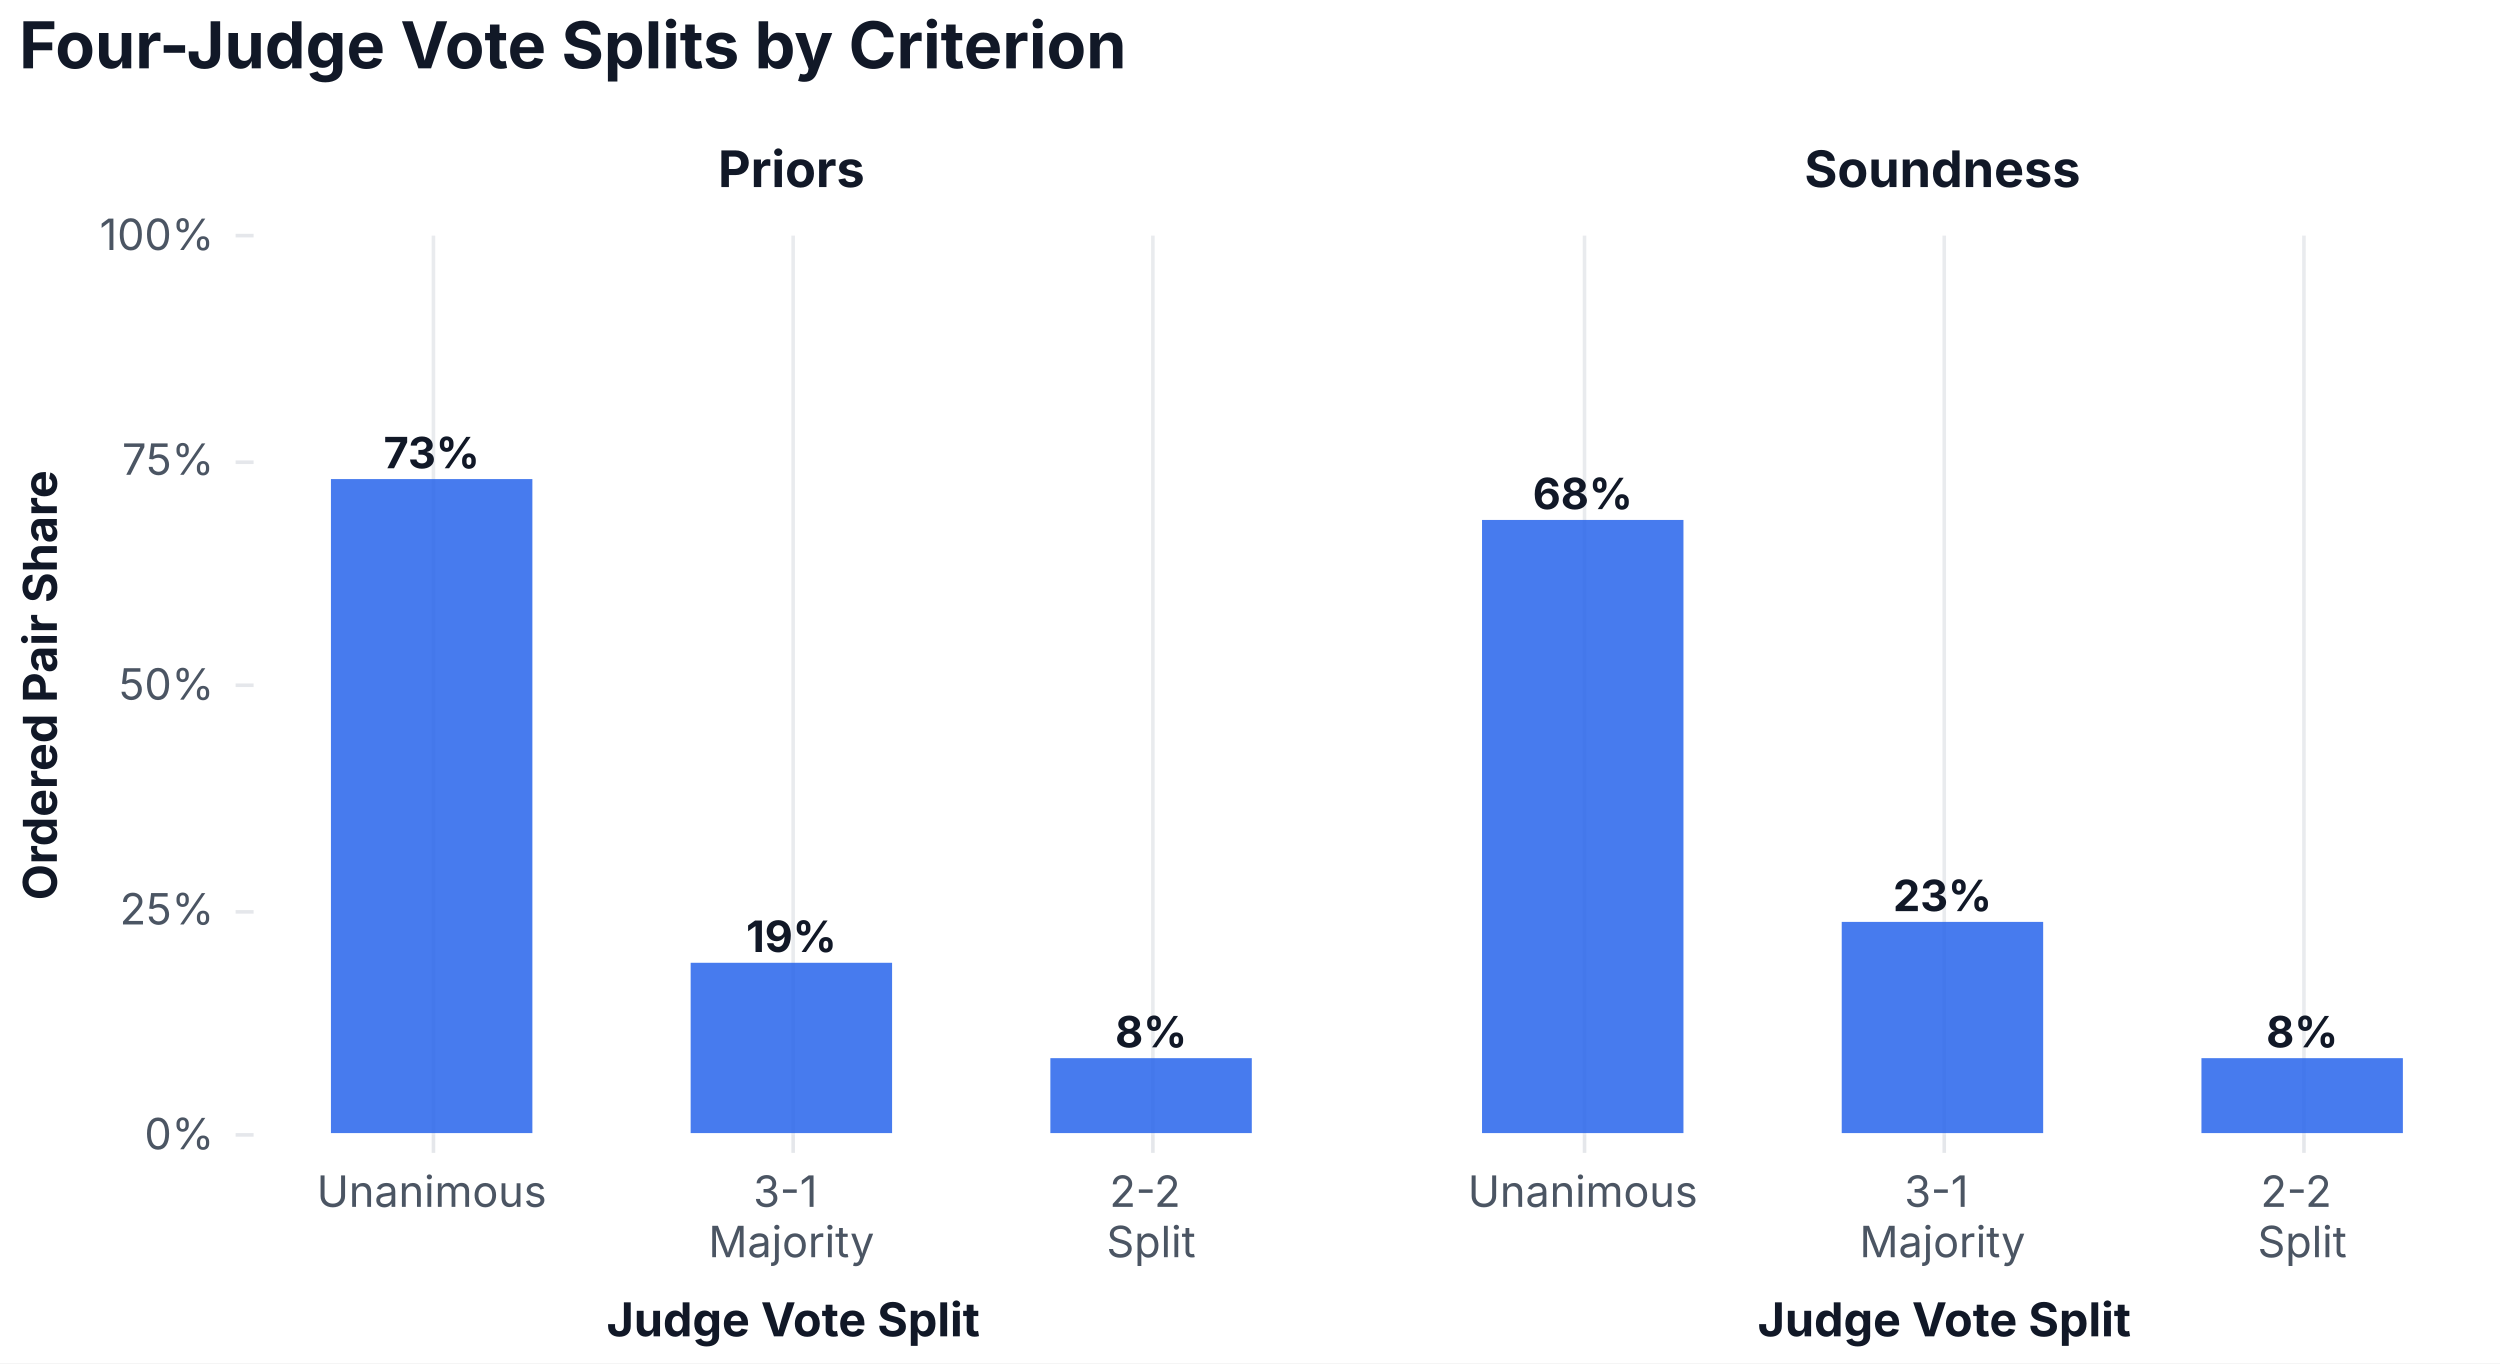
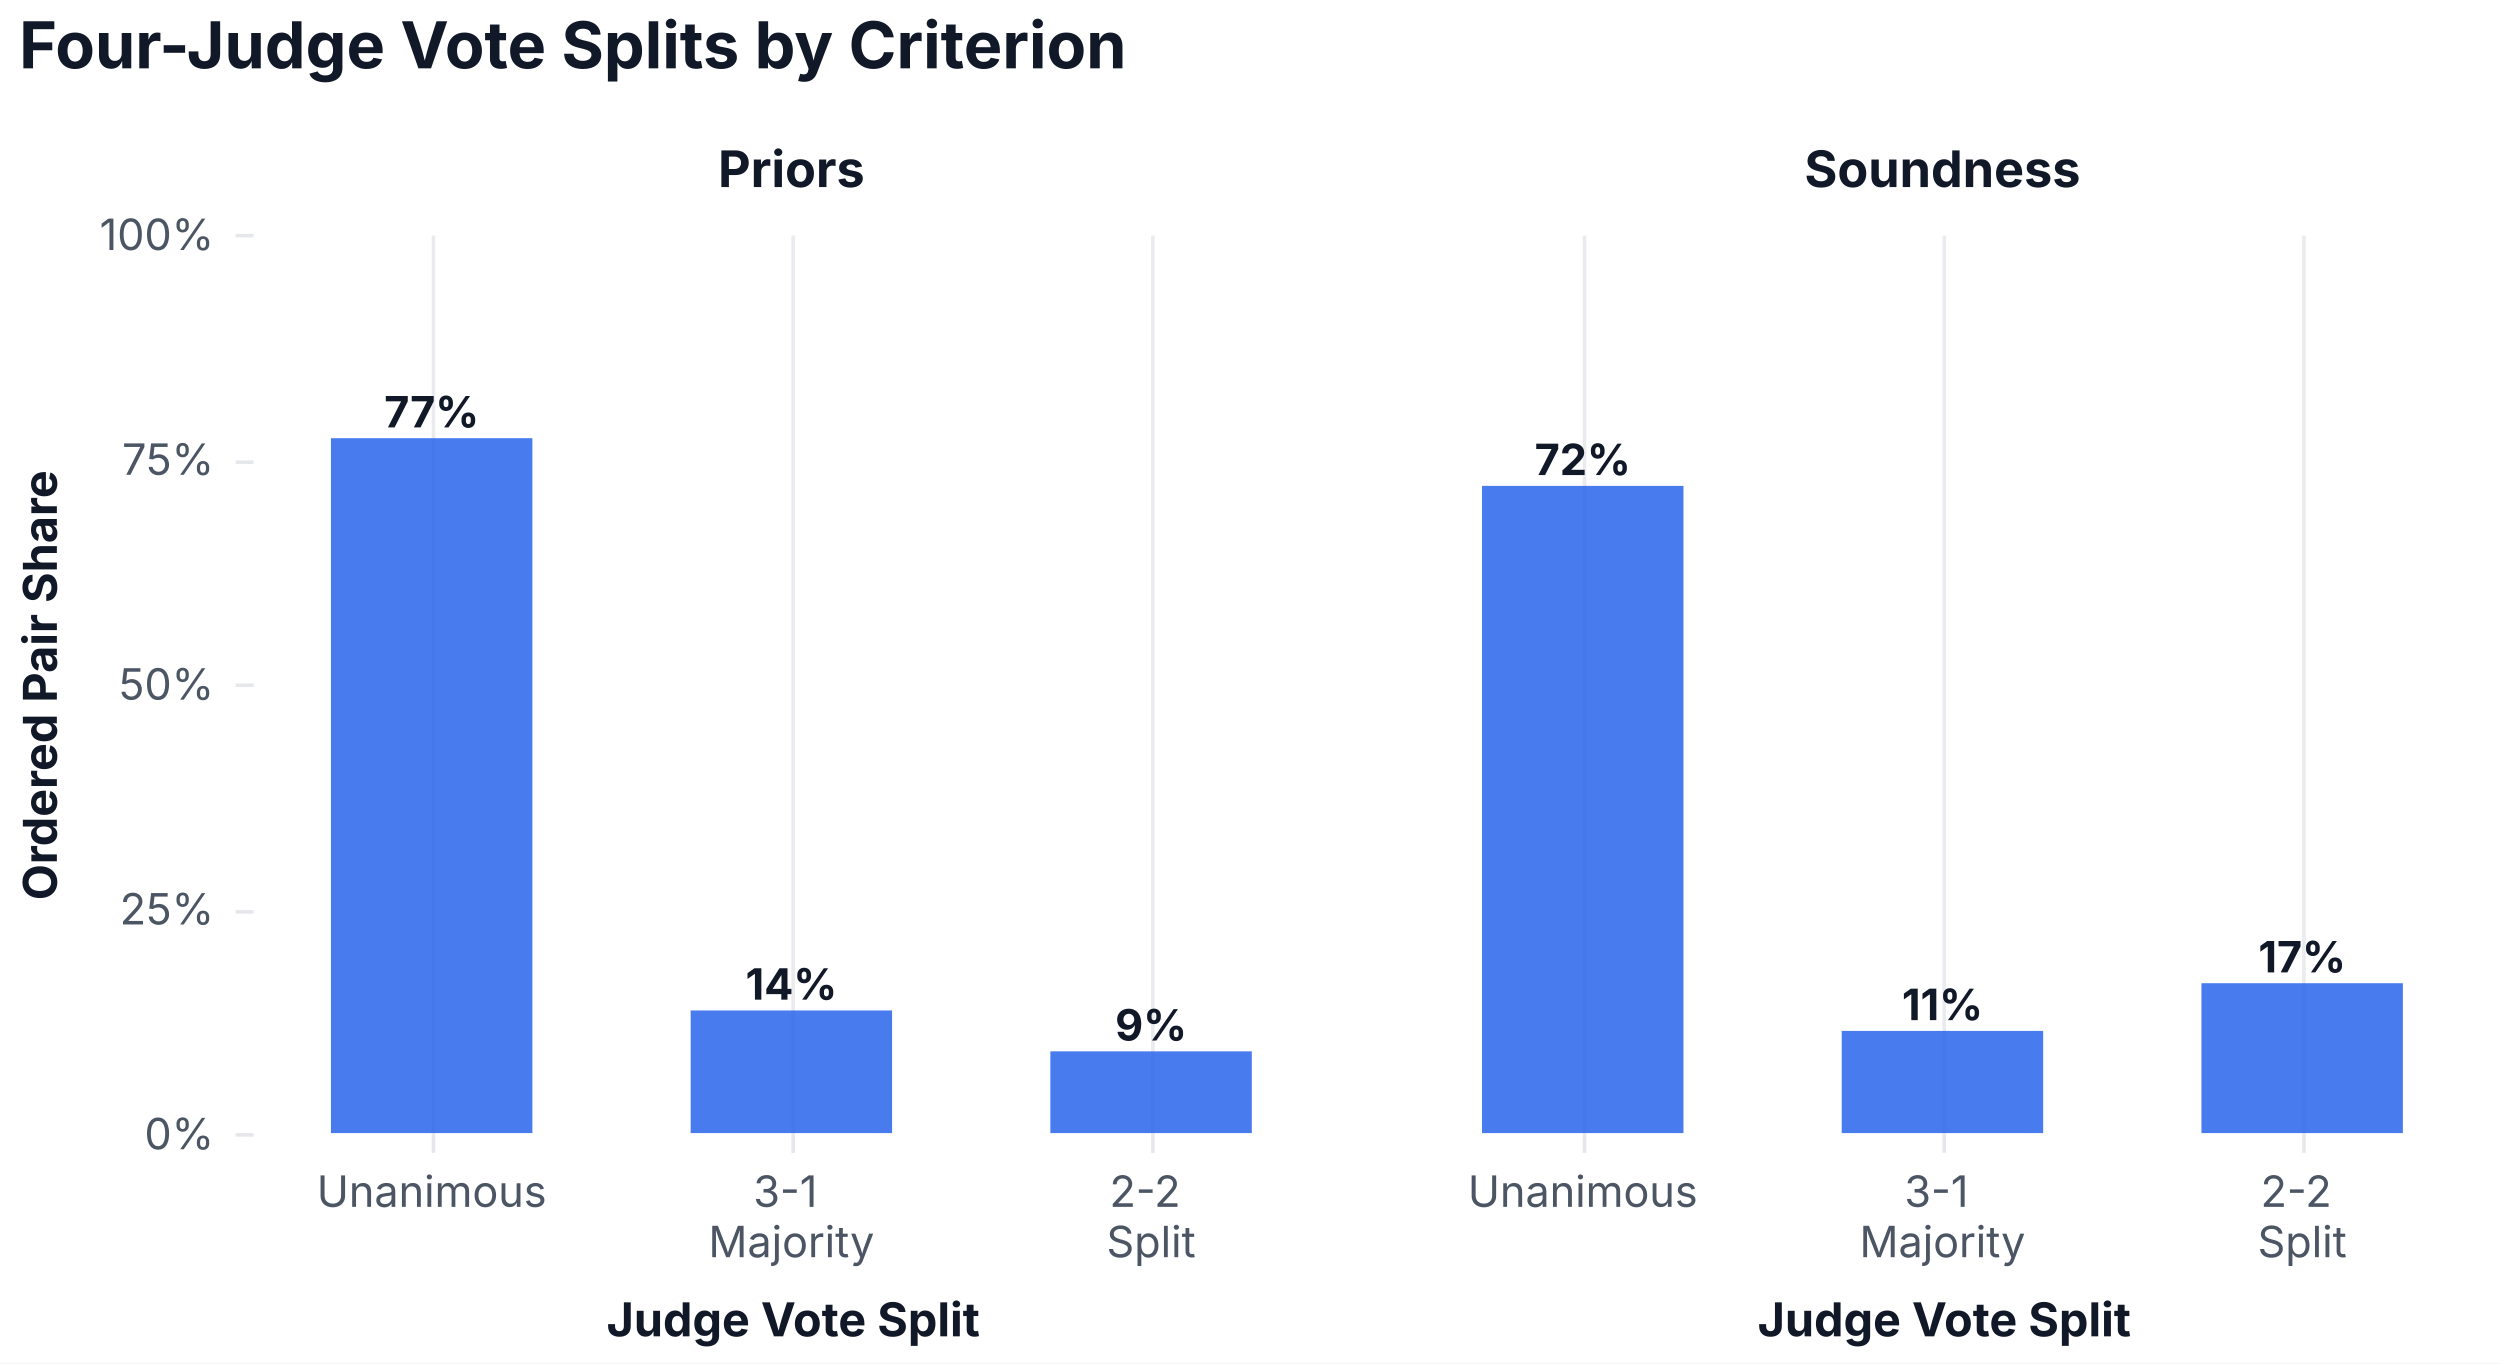
<svg xmlns="http://www.w3.org/2000/svg" version="1.1" class="marks" width="695" height="379" viewBox="0 0 695 379">
  <rect width="695" height="379" fill="white" />
  <g fill="none" stroke-miterlimit="10" transform="translate(70,65)">
    <g class="mark-group role-frame root" role="graphics-object" aria-roledescription="group mark container">
      <g transform="translate(0,0)">
        <path class="background" aria-hidden="true" d="M0,0h0v0h0Z" />
        <g>
          <g class="mark-group role-row-header row_header" role="graphics-object" aria-roledescription="group mark container">
            <g transform="translate(0,0)">
              <path class="background" aria-hidden="true" d="M0,0h0v250h0Z" />
              <g>
                <g class="mark-group role-axis" role="graphics-symbol" aria-roledescription="axis" aria-label="Y-axis titled 'Ordered Pair Share' for a linear scale with values from 0 to 100">
                  <g transform="translate(0.5,0.5)">
                    <path class="background" aria-hidden="true" d="M0,0h0v0h0Z" pointer-events="none" />
                    <g>
                      <g class="mark-rule role-axis-tick" pointer-events="none">
                        <line transform="translate(0,250)" x2="-5" y2="0" stroke="#e5e7eb" stroke-width="1" opacity="1" />
                        <line transform="translate(0,188)" x2="-5" y2="0" stroke="#e5e7eb" stroke-width="1" opacity="1" />
                        <line transform="translate(0,125)" x2="-5" y2="0" stroke="#e5e7eb" stroke-width="1" opacity="1" />
                        <line transform="translate(0,63)" x2="-5" y2="0" stroke="#e5e7eb" stroke-width="1" opacity="1" />
                        <line transform="translate(0,0)" x2="-5" y2="0" stroke="#e5e7eb" stroke-width="1" opacity="1" />
                      </g>
                      <g class="mark-text role-axis-label" pointer-events="none">
                        <text text-anchor="end" transform="translate(-11,254)" font-family="Inter, system-ui, sans-serif" font-size="12px" fill="#4b5563" opacity="1">0%</text>
                        <text text-anchor="end" transform="translate(-11,191.5)" font-family="Inter, system-ui, sans-serif" font-size="12px" fill="#4b5563" opacity="1">25%</text>
                        <text text-anchor="end" transform="translate(-11,129)" font-family="Inter, system-ui, sans-serif" font-size="12px" fill="#4b5563" opacity="1">50%</text>
                        <text text-anchor="end" transform="translate(-11,66.5)" font-family="Inter, system-ui, sans-serif" font-size="12px" fill="#4b5563" opacity="1">75%</text>
                        <text text-anchor="end" transform="translate(-11,4)" font-family="Inter, system-ui, sans-serif" font-size="12px" fill="#4b5563" opacity="1">100%</text>
                      </g>
                      <g class="mark-text role-axis-title" pointer-events="none">
                        <text text-anchor="middle" transform="translate(-51.69141,125) rotate(-90) translate(0,-3)" font-family="Inter, system-ui, sans-serif" font-size="13px" font-weight="bold" fill="#111827" opacity="1">Ordered Pair Share</text>
                      </g>
                    </g>
                    <path class="foreground" aria-hidden="true" d="" pointer-events="none" display="none" />
                  </g>
                </g>
              </g>
              <path class="foreground" aria-hidden="true" d="" display="none" />
            </g>
          </g>
          <g class="mark-group role-column-header column_header" role="graphics-object" aria-roledescription="group mark container">
            <g transform="translate(0,0)">
              <path class="background" aria-hidden="true" d="M0,0h300v0h-300Z" />
              <g>
                <g class="mark-group role-title">
                  <g transform="translate(150,-24)">
                    <path class="background" aria-hidden="true" d="M0,0h0v0h0Z" pointer-events="none" />
                    <g>
                      <g class="mark-text role-title-text" role="graphics-symbol" aria-roledescription="title" aria-label="Title text 'Priors'" pointer-events="none">
                        <text text-anchor="middle" transform="translate(0,11)" font-family="Inter, system-ui, sans-serif" font-size="14px" font-weight="bold" fill="#111827" opacity="1">Priors</text>
                      </g>
                    </g>
                    <path class="foreground" aria-hidden="true" d="" pointer-events="none" display="none" />
                  </g>
                </g>
              </g>
              <path class="foreground" aria-hidden="true" d="" display="none" />
            </g>
            <g transform="translate(320,0)">
              <path class="background" aria-hidden="true" d="M0,0h300v0h-300Z" />
              <g>
                <g class="mark-group role-title">
                  <g transform="translate(150,-24)">
                    <path class="background" aria-hidden="true" d="M0,0h0v0h0Z" pointer-events="none" />
                    <g>
                      <g class="mark-text role-title-text" role="graphics-symbol" aria-roledescription="title" aria-label="Title text 'Soundness'" pointer-events="none">
                        <text text-anchor="middle" transform="translate(0,11)" font-family="Inter, system-ui, sans-serif" font-size="14px" font-weight="bold" fill="#111827" opacity="1">Soundness</text>
                      </g>
                    </g>
                    <path class="foreground" aria-hidden="true" d="" pointer-events="none" display="none" />
                  </g>
                </g>
              </g>
              <path class="foreground" aria-hidden="true" d="" display="none" />
            </g>
          </g>
          <g class="mark-group role-column-footer column_footer" role="graphics-object" aria-roledescription="group mark container">
            <g transform="translate(0,250)">
              <path class="background" aria-hidden="true" d="M0,0h300v0h-300Z" />
              <g>
                <g class="mark-group role-axis" role="graphics-symbol" aria-roledescription="axis" aria-label="X-axis titled 'Judge Vote Split' for a discrete scale with 3 values: Unanimous, 3-1 Majority, 2-2 Split">
                  <g transform="translate(0.5,0.5)">
                    <path class="background" aria-hidden="true" d="M0,0h0v0h0Z" pointer-events="none" />
                    <g>
                      <g class="mark-rule role-axis-tick" pointer-events="none">
                        <line transform="translate(50,0)" x2="0" y2="5" stroke="#e5e7eb" stroke-width="1" opacity="1" />
                        <line transform="translate(150,0)" x2="0" y2="5" stroke="#e5e7eb" stroke-width="1" opacity="1" />
                        <line transform="translate(250,0)" x2="0" y2="5" stroke="#e5e7eb" stroke-width="1" opacity="1" />
                      </g>
                      <g class="mark-text role-axis-label" pointer-events="none">
                        <text text-anchor="middle" transform="translate(49.5,20)" font-family="Inter, system-ui, sans-serif" font-size="12px" fill="#4b5563" opacity="1">Unanimous</text>
                        <text text-anchor="middle" transform="translate(149.5,20)" font-family="Inter, system-ui, sans-serif" font-size="12px" fill="#4b5563" opacity="1">
                          <tspan>3-1</tspan>
                          <tspan x="0" dy="14">Majority</tspan>
                        </text>
                        <text text-anchor="middle" transform="translate(249.5,20)" font-family="Inter, system-ui, sans-serif" font-size="12px" fill="#4b5563" opacity="1">
                          <tspan>2-2</tspan>
                          <tspan x="0" dy="14">Split</tspan>
                        </text>
                      </g>
                      <g class="mark-text role-axis-title" pointer-events="none">
                        <text text-anchor="middle" transform="translate(150,56)" font-family="Inter, system-ui, sans-serif" font-size="13px" font-weight="bold" fill="#111827" opacity="1">Judge Vote Split</text>
                      </g>
                    </g>
                    <path class="foreground" aria-hidden="true" d="" pointer-events="none" display="none" />
                  </g>
                </g>
              </g>
              <path class="foreground" aria-hidden="true" d="" display="none" />
            </g>
            <g transform="translate(320,250)">
              <path class="background" aria-hidden="true" d="M0,0h300v0h-300Z" />
              <g>
                <g class="mark-group role-axis" role="graphics-symbol" aria-roledescription="axis" aria-label="X-axis titled 'Judge Vote Split' for a discrete scale with 3 values: Unanimous, 3-1 Majority, 2-2 Split">
                  <g transform="translate(0.5,0.5)">
                    <path class="background" aria-hidden="true" d="M0,0h0v0h0Z" pointer-events="none" />
                    <g>
                      <g class="mark-rule role-axis-tick" pointer-events="none">
                        <line transform="translate(50,0)" x2="0" y2="5" stroke="#e5e7eb" stroke-width="1" opacity="1" />
                        <line transform="translate(150,0)" x2="0" y2="5" stroke="#e5e7eb" stroke-width="1" opacity="1" />
                        <line transform="translate(250,0)" x2="0" y2="5" stroke="#e5e7eb" stroke-width="1" opacity="1" />
                      </g>
                      <g class="mark-text role-axis-label" pointer-events="none">
                        <text text-anchor="middle" transform="translate(49.5,20)" font-family="Inter, system-ui, sans-serif" font-size="12px" fill="#4b5563" opacity="1">Unanimous</text>
                        <text text-anchor="middle" transform="translate(149.5,20)" font-family="Inter, system-ui, sans-serif" font-size="12px" fill="#4b5563" opacity="1">
                          <tspan>3-1</tspan>
                          <tspan x="0" dy="14">Majority</tspan>
                        </text>
                        <text text-anchor="middle" transform="translate(249.5,20)" font-family="Inter, system-ui, sans-serif" font-size="12px" fill="#4b5563" opacity="1">
                          <tspan>2-2</tspan>
                          <tspan x="0" dy="14">Split</tspan>
                        </text>
                      </g>
                      <g class="mark-text role-axis-title" pointer-events="none">
                        <text text-anchor="middle" transform="translate(150,56)" font-family="Inter, system-ui, sans-serif" font-size="13px" font-weight="bold" fill="#111827" opacity="1">Judge Vote Split</text>
                      </g>
                    </g>
                    <path class="foreground" aria-hidden="true" d="" pointer-events="none" display="none" />
                  </g>
                </g>
              </g>
              <path class="foreground" aria-hidden="true" d="" display="none" />
            </g>
          </g>
          <g class="mark-group role-scope cell" role="graphics-object" aria-roledescription="group mark container">
            <g transform="translate(0,0)">
              <path class="background" aria-hidden="true" d="M0,0h300v250h-300Z" />
              <g>
                <g class="mark-group role-axis" aria-hidden="true">
                  <g transform="translate(0.5,250.5)">
                    <path class="background" aria-hidden="true" d="M0,0h0v0h0Z" pointer-events="none" />
                    <g>
                      <g class="mark-rule role-axis-grid" pointer-events="none">
                        <line transform="translate(50,-250)" x2="0" y2="250" stroke="#e5e7eb" stroke-opacity="0.85" stroke-width="1" opacity="1" />
                        <line transform="translate(150,-250)" x2="0" y2="250" stroke="#e5e7eb" stroke-opacity="0.85" stroke-width="1" opacity="1" />
                        <line transform="translate(250,-250)" x2="0" y2="250" stroke="#e5e7eb" stroke-opacity="0.85" stroke-width="1" opacity="1" />
                      </g>
                    </g>
                    <path class="foreground" aria-hidden="true" d="" pointer-events="none" display="none" />
                  </g>
                </g>
                <g class="mark-rect role-mark child_layer_0_marks" role="graphics-object" aria-roledescription="rect mark container">
-                   <path aria-label="Judge Vote Split: Unanimous; Ordered Pair Share: 72.7272727273" role="graphics-symbol" aria-roledescription="bar" d="M22,68.182h56v181.818h-56Z" fill="#2563eb" opacity="0.84" />
-                   <path aria-label="Judge Vote Split: 3-1 Majority; Ordered Pair Share: 18.9393939394" role="graphics-symbol" aria-roledescription="bar" d="M122,202.652h56v47.348h-56Z" fill="#2563eb" opacity="0.84" />
-                   <path aria-label="Judge Vote Split: 2-2 Split; Ordered Pair Share: 8.33333333333" role="graphics-symbol" aria-roledescription="bar" d="M222,229.167h56v20.833h-56Z" fill="#2563eb" opacity="0.84" />
+                   <path aria-label="Judge Vote Split: Unanimous; Ordered Pair Share: 77.2727272727" role="graphics-symbol" aria-roledescription="bar" d="M22,56.818h56v193.182h-56Z" fill="#2563eb" opacity="0.84" />
+                   <path aria-label="Judge Vote Split: 3-1 Majority; Ordered Pair Share: 13.6363636364" role="graphics-symbol" aria-roledescription="bar" d="M122,215.909h56v34.091h-56Z" fill="#2563eb" opacity="0.84" />
+                   <path aria-label="Judge Vote Split: 2-2 Split; Ordered Pair Share: 9.09090909091" role="graphics-symbol" aria-roledescription="bar" d="M222,227.273h56v22.727h-56Z" fill="#2563eb" opacity="0.84" />
                </g>
                <g class="mark-text role-mark child_layer_1_marks" role="graphics-object" aria-roledescription="text mark container">
-                   <text aria-label="Judge Vote Split: Unanimous; Ordered Pair Share: 72.7272727273; percentage_label: 73%" role="graphics-symbol" aria-roledescription="text mark" text-anchor="middle" transform="translate(50,65.18182)" font-family="Inter, system-ui, sans-serif" font-size="12px" font-weight="bold" fill="#111827">73%</text>
-                   <text aria-label="Judge Vote Split: 3-1 Majority; Ordered Pair Share: 18.9393939394; percentage_label: 19%" role="graphics-symbol" aria-roledescription="text mark" text-anchor="middle" transform="translate(150,199.6515)" font-family="Inter, system-ui, sans-serif" font-size="12px" font-weight="bold" fill="#111827">19%</text>
-                   <text aria-label="Judge Vote Split: 2-2 Split; Ordered Pair Share: 8.33333333333; percentage_label: 8%" role="graphics-symbol" aria-roledescription="text mark" text-anchor="middle" transform="translate(250,226.1667)" font-family="Inter, system-ui, sans-serif" font-size="12px" font-weight="bold" fill="#111827">8%</text>
+                   <text aria-label="Judge Vote Split: Unanimous; Ordered Pair Share: 77.2727272727; percentage_label: 77%" role="graphics-symbol" aria-roledescription="text mark" text-anchor="middle" transform="translate(50,53.81818)" font-family="Inter, system-ui, sans-serif" font-size="12px" font-weight="bold" fill="#111827">77%</text>
+                   <text aria-label="Judge Vote Split: 3-1 Majority; Ordered Pair Share: 13.6363636364; percentage_label: 14%" role="graphics-symbol" aria-roledescription="text mark" text-anchor="middle" transform="translate(150,212.9091)" font-family="Inter, system-ui, sans-serif" font-size="12px" font-weight="bold" fill="#111827">14%</text>
+                   <text aria-label="Judge Vote Split: 2-2 Split; Ordered Pair Share: 9.09090909091; percentage_label: 9%" role="graphics-symbol" aria-roledescription="text mark" text-anchor="middle" transform="translate(250,224.2727)" font-family="Inter, system-ui, sans-serif" font-size="12px" font-weight="bold" fill="#111827">9%</text>
                </g>
              </g>
              <path class="foreground" aria-hidden="true" d="" display="none" />
            </g>
            <g transform="translate(320,0)">
              <path class="background" aria-hidden="true" d="M0,0h300v250h-300Z" />
              <g>
                <g class="mark-group role-axis" aria-hidden="true">
                  <g transform="translate(0.5,250.5)">
                    <path class="background" aria-hidden="true" d="M0,0h0v0h0Z" pointer-events="none" />
                    <g>
                      <g class="mark-rule role-axis-grid" pointer-events="none">
                        <line transform="translate(50,-250)" x2="0" y2="250" stroke="#e5e7eb" stroke-opacity="0.85" stroke-width="1" opacity="1" />
                        <line transform="translate(150,-250)" x2="0" y2="250" stroke="#e5e7eb" stroke-opacity="0.85" stroke-width="1" opacity="1" />
                        <line transform="translate(250,-250)" x2="0" y2="250" stroke="#e5e7eb" stroke-opacity="0.85" stroke-width="1" opacity="1" />
                      </g>
                    </g>
                    <path class="foreground" aria-hidden="true" d="" pointer-events="none" display="none" />
                  </g>
                </g>
                <g class="mark-rect role-mark child_layer_0_marks" role="graphics-object" aria-roledescription="rect mark container">
-                   <path aria-label="Judge Vote Split: Unanimous; Ordered Pair Share: 68.1818181818" role="graphics-symbol" aria-roledescription="bar" d="M22,79.545h56v170.455h-56Z" fill="#2563eb" opacity="0.84" />
-                   <path aria-label="Judge Vote Split: 3-1 Majority; Ordered Pair Share: 23.4848484848" role="graphics-symbol" aria-roledescription="bar" d="M122,191.288h56v58.712h-56Z" fill="#2563eb" opacity="0.84" />
-                   <path aria-label="Judge Vote Split: 2-2 Split; Ordered Pair Share: 8.33333333333" role="graphics-symbol" aria-roledescription="bar" d="M222,229.167h56v20.833h-56Z" fill="#2563eb" opacity="0.84" />
+                   <path aria-label="Judge Vote Split: Unanimous; Ordered Pair Share: 71.9696969697" role="graphics-symbol" aria-roledescription="bar" d="M22,70.076h56v179.924h-56Z" fill="#2563eb" opacity="0.84" />
+                   <path aria-label="Judge Vote Split: 3-1 Majority; Ordered Pair Share: 11.3636363636" role="graphics-symbol" aria-roledescription="bar" d="M122,221.591h56v28.409h-56Z" fill="#2563eb" opacity="0.84" />
+                   <path aria-label="Judge Vote Split: 2-2 Split; Ordered Pair Share: 16.6666666667" role="graphics-symbol" aria-roledescription="bar" d="M222,208.333h56v41.667h-56Z" fill="#2563eb" opacity="0.84" />
                </g>
                <g class="mark-text role-mark child_layer_1_marks" role="graphics-object" aria-roledescription="text mark container">
-                   <text aria-label="Judge Vote Split: Unanimous; Ordered Pair Share: 68.1818181818; percentage_label: 68%" role="graphics-symbol" aria-roledescription="text mark" text-anchor="middle" transform="translate(50,76.54545)" font-family="Inter, system-ui, sans-serif" font-size="12px" font-weight="bold" fill="#111827">68%</text>
-                   <text aria-label="Judge Vote Split: 3-1 Majority; Ordered Pair Share: 23.4848484848; percentage_label: 23%" role="graphics-symbol" aria-roledescription="text mark" text-anchor="middle" transform="translate(150,188.2879)" font-family="Inter, system-ui, sans-serif" font-size="12px" font-weight="bold" fill="#111827">23%</text>
-                   <text aria-label="Judge Vote Split: 2-2 Split; Ordered Pair Share: 8.33333333333; percentage_label: 8%" role="graphics-symbol" aria-roledescription="text mark" text-anchor="middle" transform="translate(250,226.1667)" font-family="Inter, system-ui, sans-serif" font-size="12px" font-weight="bold" fill="#111827">8%</text>
+                   <text aria-label="Judge Vote Split: Unanimous; Ordered Pair Share: 71.9696969697; percentage_label: 72%" role="graphics-symbol" aria-roledescription="text mark" text-anchor="middle" transform="translate(50,67.07576)" font-family="Inter, system-ui, sans-serif" font-size="12px" font-weight="bold" fill="#111827">72%</text>
+                   <text aria-label="Judge Vote Split: 3-1 Majority; Ordered Pair Share: 11.3636363636; percentage_label: 11%" role="graphics-symbol" aria-roledescription="text mark" text-anchor="middle" transform="translate(150,218.5909)" font-family="Inter, system-ui, sans-serif" font-size="12px" font-weight="bold" fill="#111827">11%</text>
+                   <text aria-label="Judge Vote Split: 2-2 Split; Ordered Pair Share: 16.6666666667; percentage_label: 17%" role="graphics-symbol" aria-roledescription="text mark" text-anchor="middle" transform="translate(250,205.3333)" font-family="Inter, system-ui, sans-serif" font-size="12px" font-weight="bold" fill="#111827">17%</text>
                </g>
              </g>
              <path class="foreground" aria-hidden="true" d="" display="none" />
            </g>
          </g>
          <g class="mark-group role-title">
            <g transform="translate(-64.69141,-60)">
              <path class="background" aria-hidden="true" d="M0,0h0v0h0Z" pointer-events="none" />
              <g>
                <g class="mark-text role-title-text" role="graphics-symbol" aria-roledescription="title" aria-label="Title text 'Four-Judge Vote Splits by Criterion'" pointer-events="none">
                  <text text-anchor="start" transform="translate(0,14)" font-family="Inter, system-ui, sans-serif" font-size="18px" font-weight="bold" fill="#111827" opacity="1">Four-Judge Vote Splits by Criterion</text>
                </g>
              </g>
              <path class="foreground" aria-hidden="true" d="" pointer-events="none" display="none" />
            </g>
          </g>
        </g>
        <path class="foreground" aria-hidden="true" d="" display="none" />
      </g>
    </g>
  </g>
</svg>
